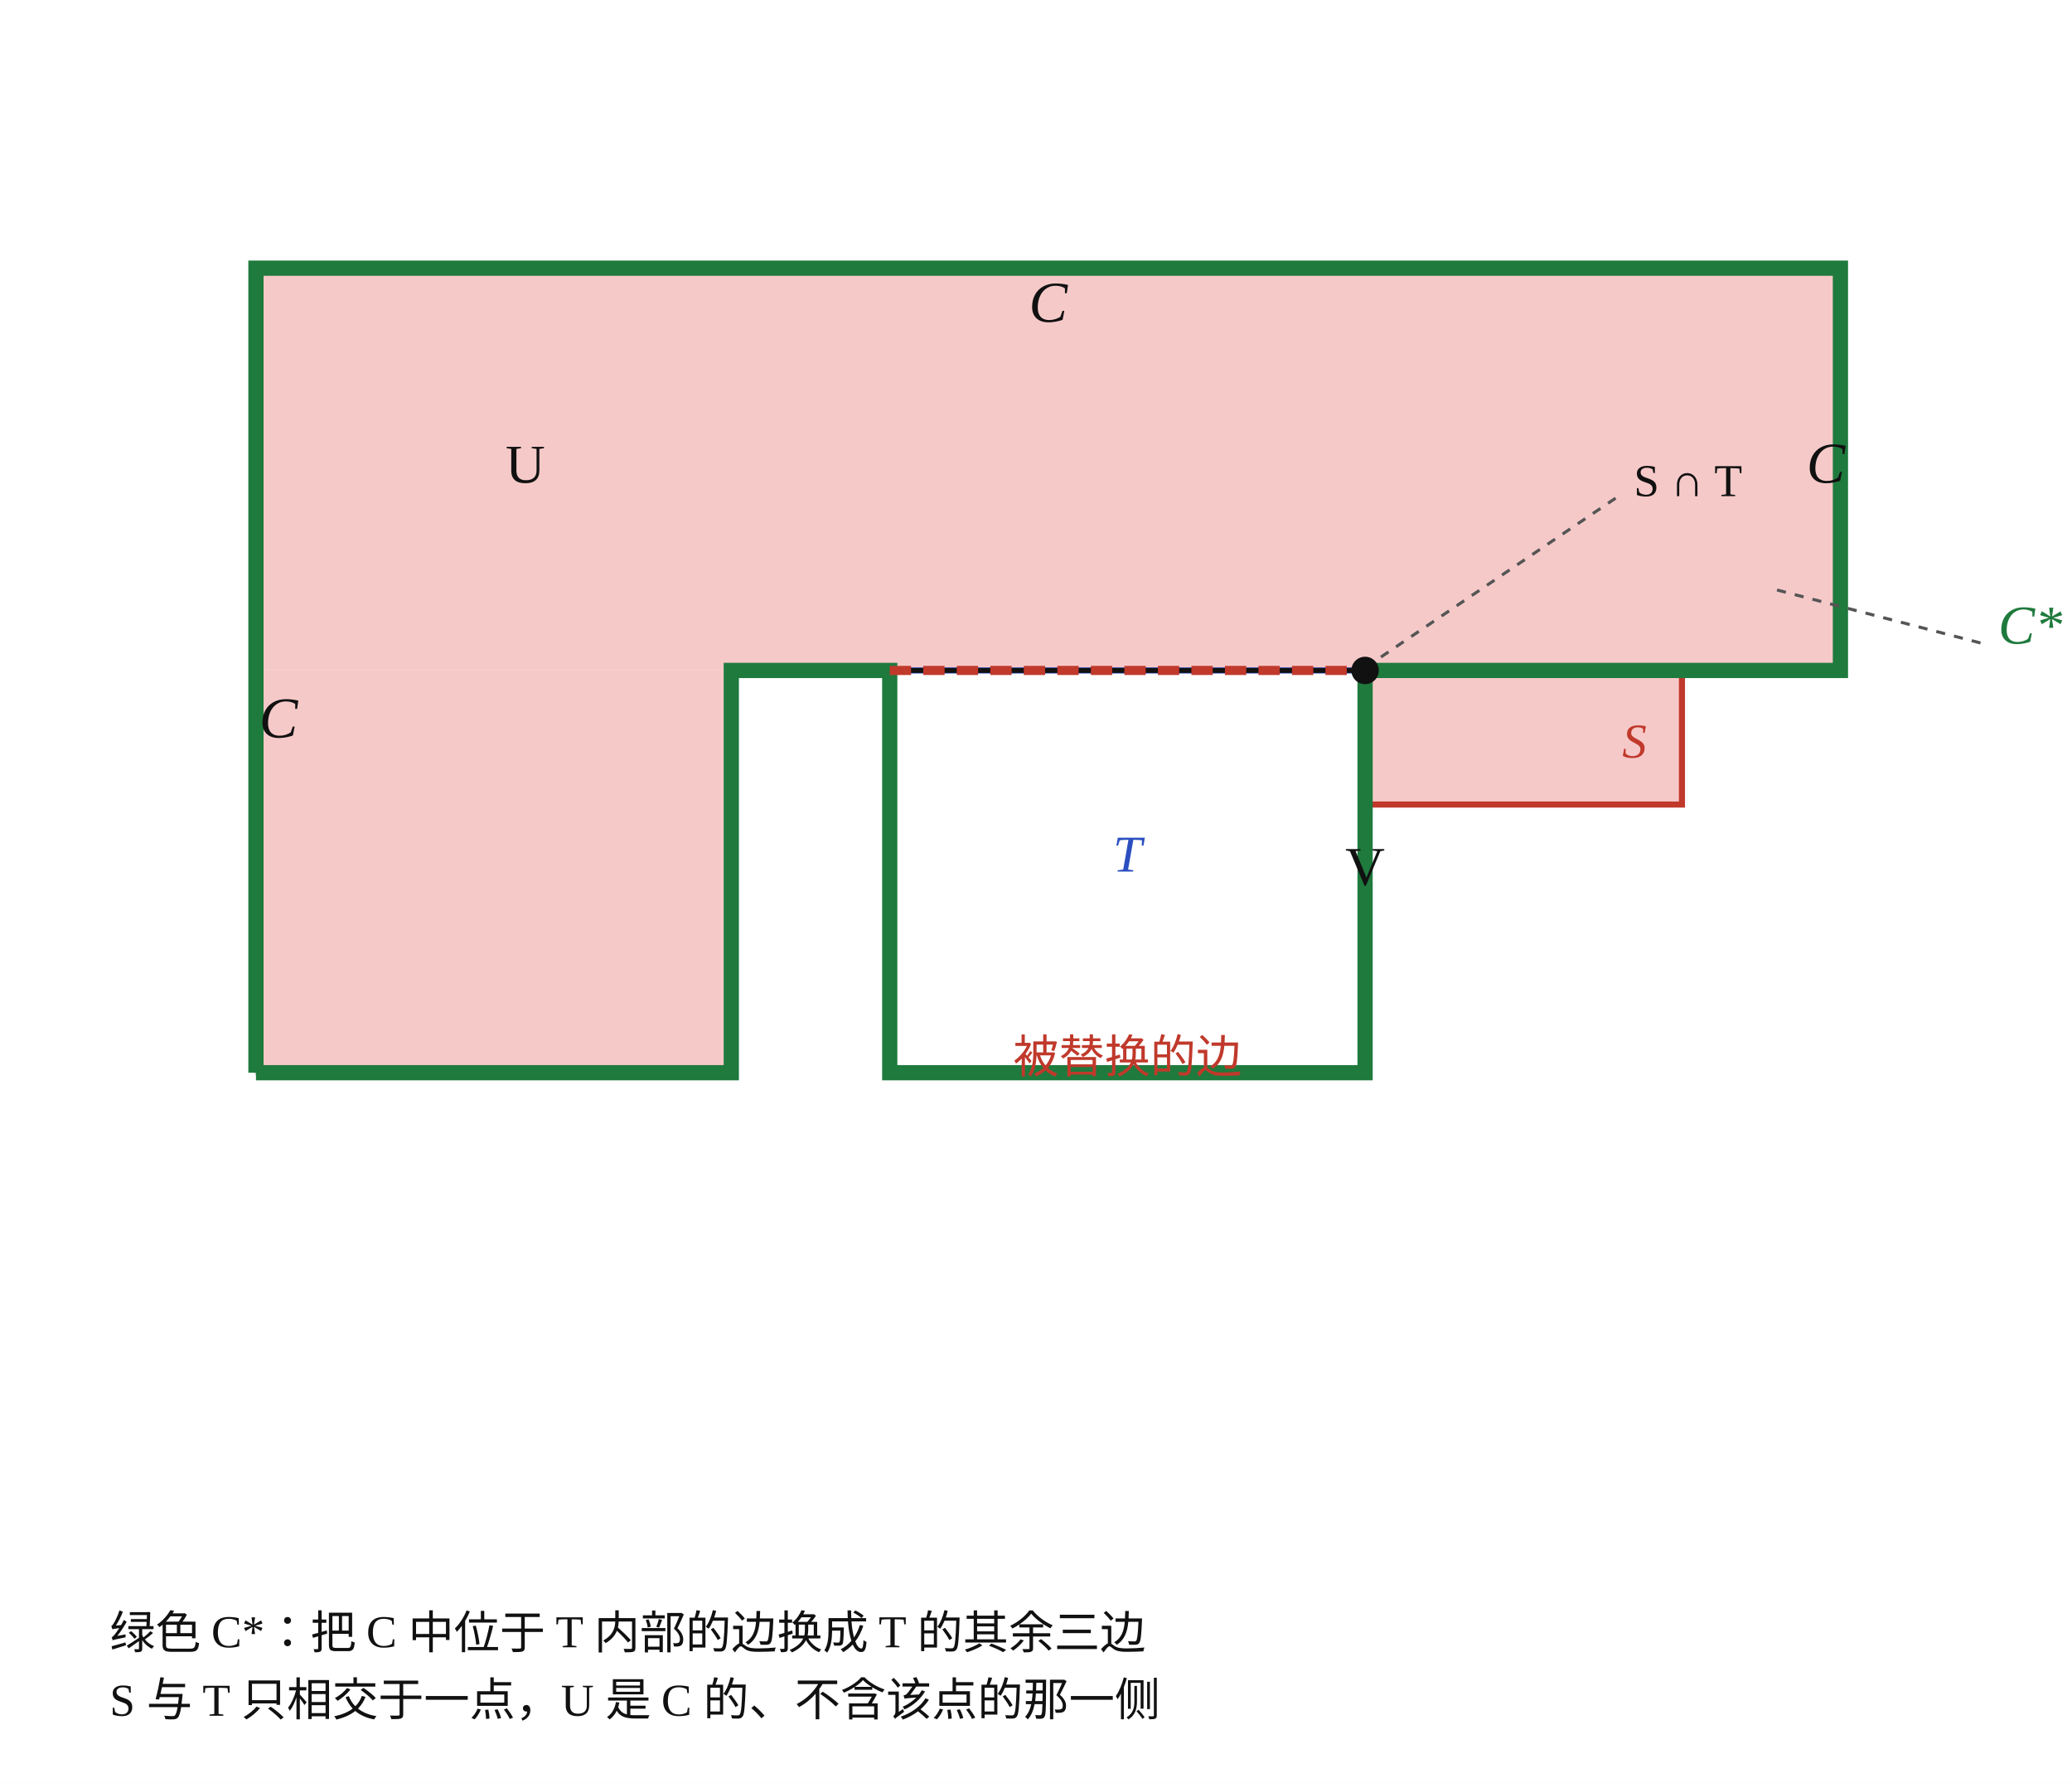
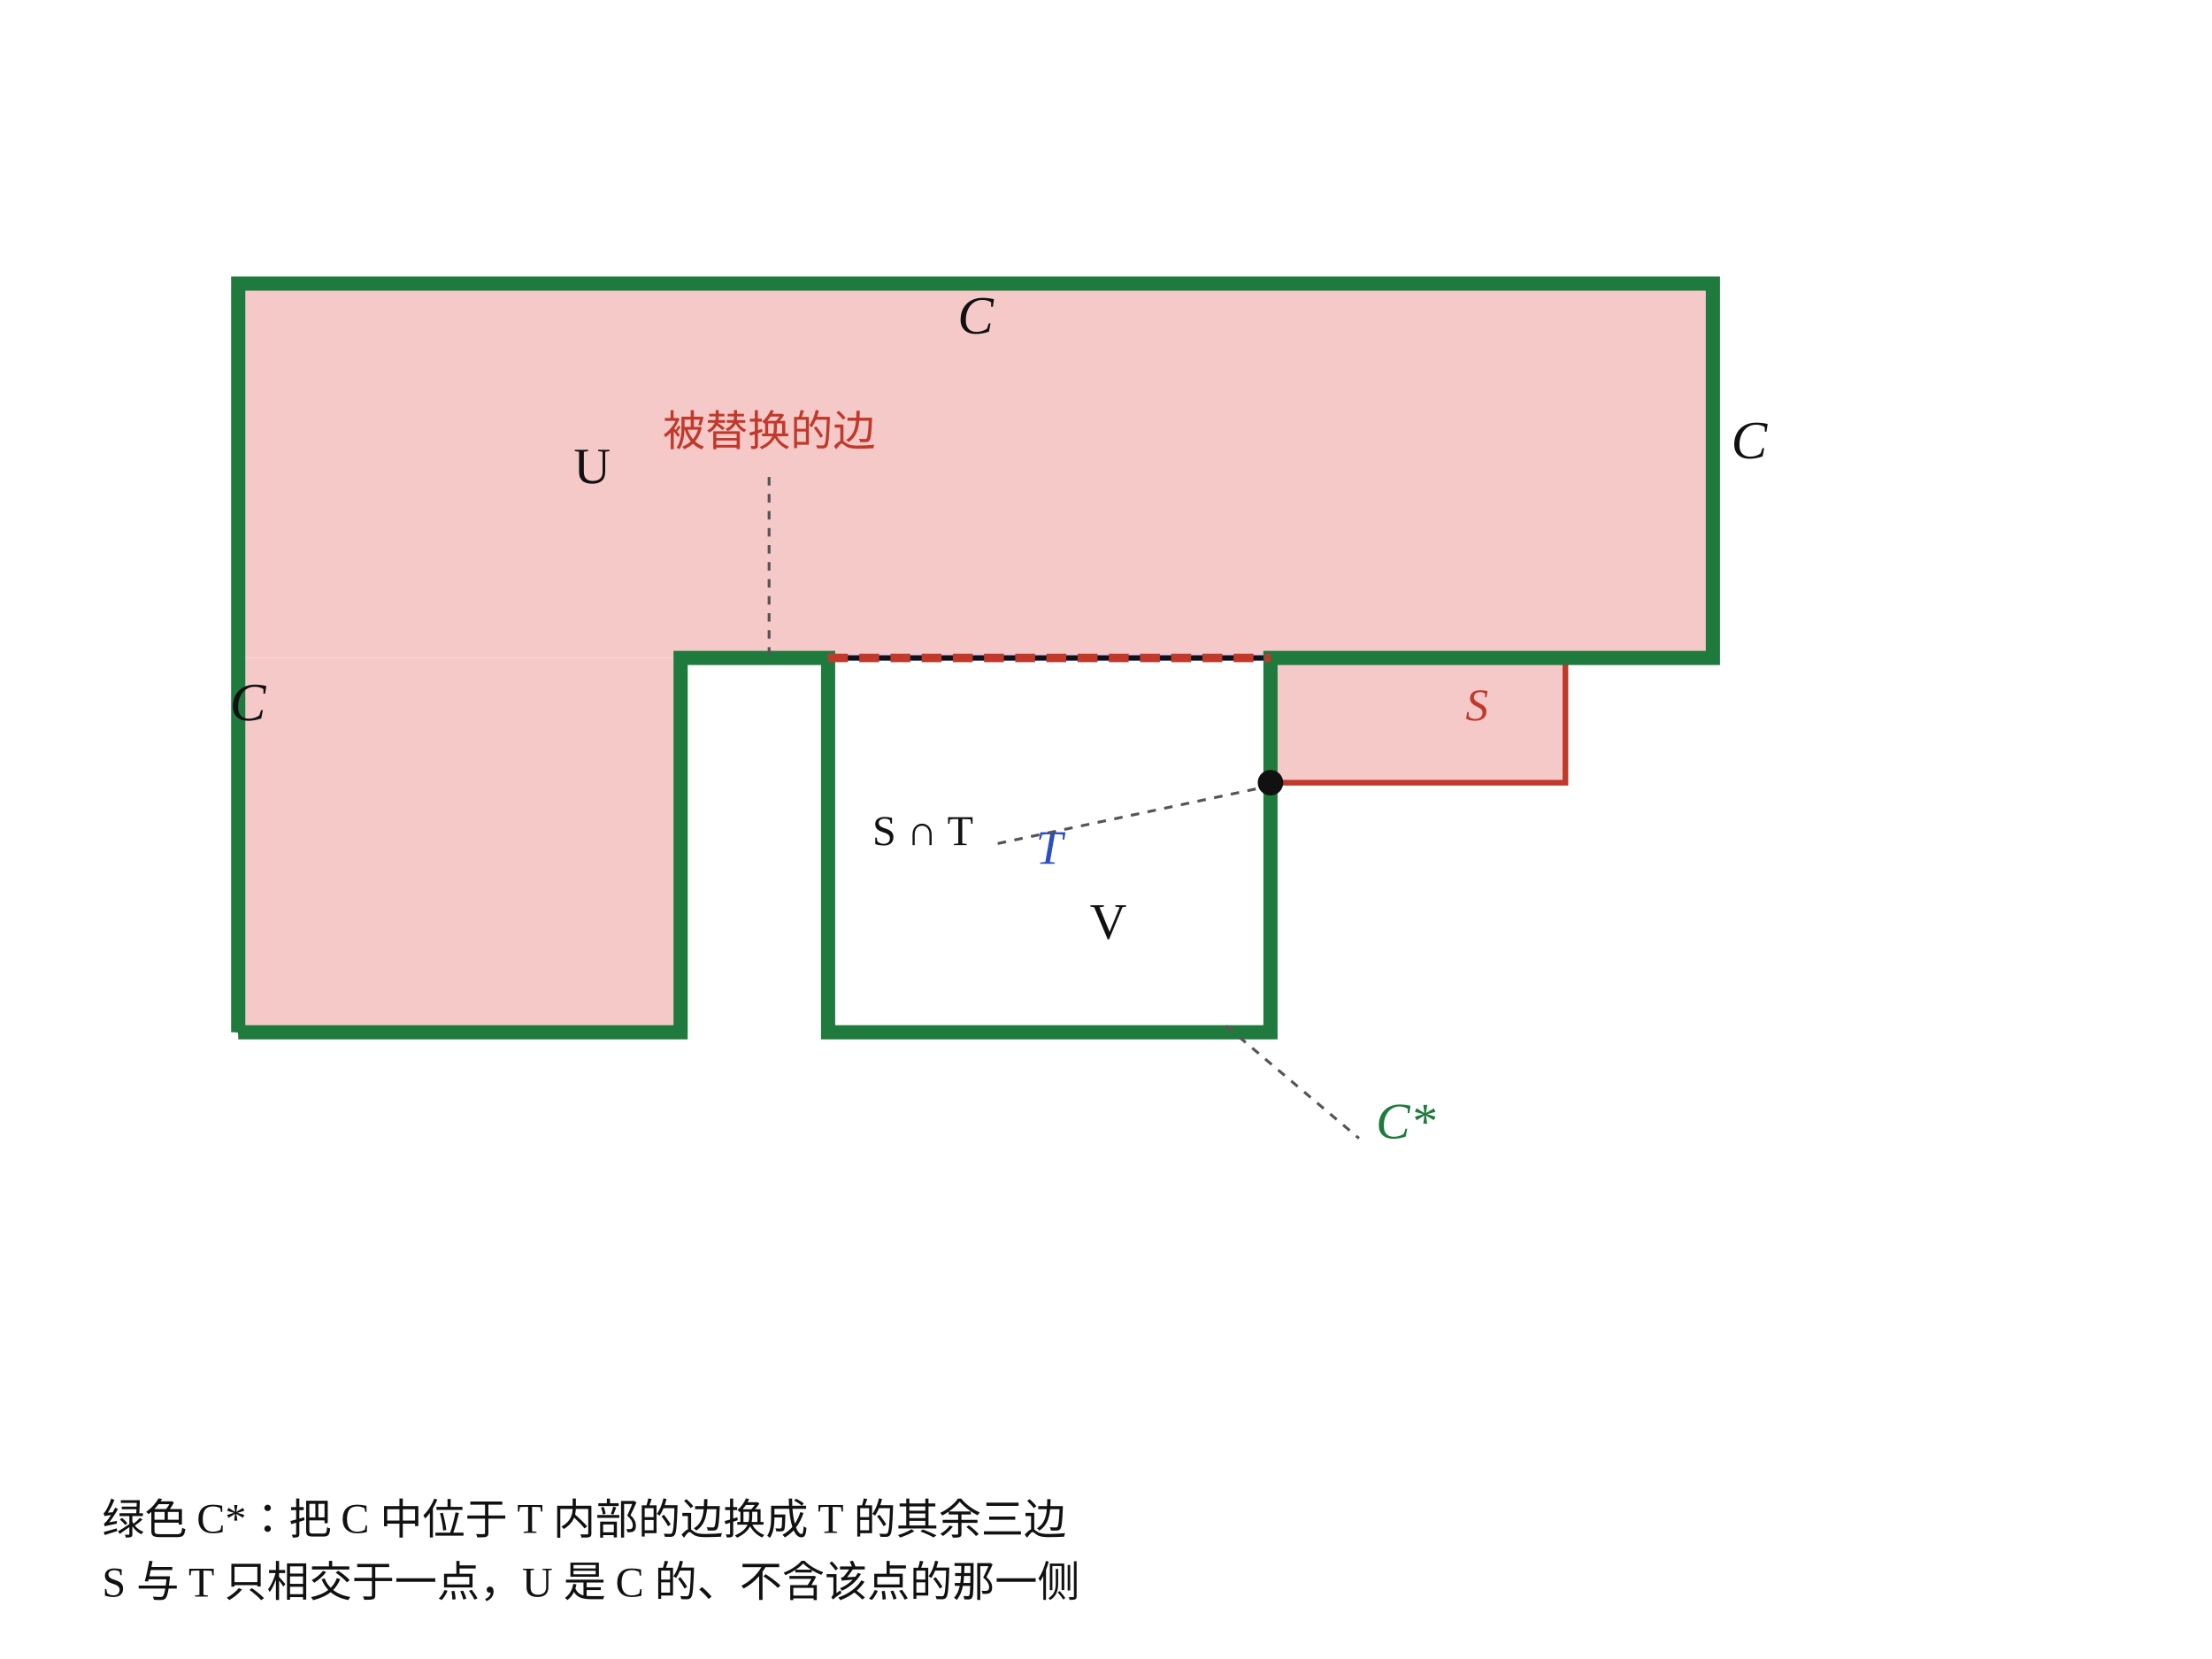
- <svg xmlns="http://www.w3.org/2000/svg" viewBox="0 0 680 585" role="img" aria-labelledby="title desc">
-   <rect width="680" height="585" fill="#fff" />
-   <rect x="84.0" y="88.0" width="520.0" height="132.0" fill="#f6c9c9" />
-   <rect x="84.0" y="220.0" width="156.0" height="132.0" fill="#f6c9c9" />
-   <rect x="292.0" y="220.0" width="156.0" height="132.0" fill="#ffffff" stroke="#2b4fc0" stroke-width="2" />
-   <rect x="448.0" y="220.0" width="104.0" height="44.0" fill="#f6c9c9" stroke="#c0392b" stroke-width="2" />
-   <path d="M 84.0 352.0 L 136.0 352.0 L 188.0 352.0 L 240.0 352.0 L 240.0 308.0 L 240.0 264.0 L 240.0 220.0 L 292.0 220.0 L 344.0 220.0 L 396.0 220.0 L 448.0 220.0 L 500.0 220.0 L 552.0 220.0 L 604.0 220.0 L 604.0 176.0 L 604.0 132.0 L 604.0 88.0 L 552.0 88.0 L 500.0 88.0 L 448.0 88.0 L 396.0 88.0 L 344.0 88.0 L 292.0 88.0 L 240.0 88.0 L 188.0 88.0 L 136.0 88.0 L 84.0 88.0 L 84.0 132.0 L 84.0 176.0 L 84.0 220.0 L 84.0 264.0 L 84.0 308.0 L 84.0 352.0" fill="none" stroke="#111" stroke-width="1.6" />
-   <path d="M 84.0 352.0 L 136.0 352.0 L 188.0 352.0 L 240.0 352.0 L 240.0 308.0 L 240.0 264.0 L 240.0 220.0 L 292.0 220.0 L 292.0 264.0 L 292.0 308.0 L 292.0 352.0 L 344.0 352.0 L 396.0 352.0 L 448.0 352.0 L 448.0 308.0 L 448.0 264.0 L 448.0 220.0 L 500.0 220.0 L 552.0 220.0 L 604.0 220.0 L 604.0 176.0 L 604.0 132.0 L 604.0 88.0 L 552.0 88.0 L 500.0 88.0 L 448.0 88.0 L 396.0 88.0 L 344.0 88.0 L 292.0 88.0 L 240.0 88.0 L 188.0 88.0 L 136.0 88.0 L 84.0 88.0 L 84.0 132.0 L 84.0 176.0 L 84.0 220.0 L 84.0 264.0 L 84.0 308.0 L 84.0 352.0" fill="none" stroke="#1f7a3d" stroke-width="5" />
-   <line x1="292.0" y1="220.0" x2="448.0" y2="220.0" stroke="#c0392b" stroke-width="3" stroke-dasharray="7,4" />
-   <text x="344.0" y="105.6" font-size="19" fill="#111" text-anchor="middle" font-style="italic">C</text>
-   <text x="172.4" y="158.4" font-size="18" fill="#111" text-anchor="middle">U</text>
-   <text x="370.0" y="286.0" font-size="17" fill="#2b4fc0" text-anchor="middle" font-style="italic">T</text>
-   <text x="536.4" y="248.6" font-size="16" fill="#c0392b" text-anchor="middle" font-style="italic">S</text>
-   <text x="91.4" y="242.0" font-size="19" fill="#111" text-anchor="middle" font-style="italic">C</text>
-   <text x="599.2" y="158.4" font-size="19" fill="#111" text-anchor="middle" font-style="italic">C</text>
-   <text x="448.0" y="290.4" font-size="18" fill="#111" text-anchor="middle">V</text>
-   <circle cx="448.0" cy="220.0" r="4.5" fill="#111" />
-   <line x1="453.2" y1="215.6" x2="531.2" y2="162.8" stroke="#555" stroke-width="1" stroke-dasharray="3,3" />
-   <text x="536.2" y="162.8" font-size="15" fill="#111" text-anchor="start">S ∩ T</text>
-   <line x1="583.2" y1="193.6" x2="650.8" y2="211.2" stroke="#555" stroke-width="1" stroke-dasharray="3,3" />
-   <text x="655.8" y="211.2" font-size="18" fill="#1f7a3d" text-anchor="start" font-style="italic">C*</text>
-   <text x="370.0" y="352.0" font-size="15" fill="#c0392b" text-anchor="middle">被替换的边</text>
+ <svg xmlns="http://www.w3.org/2000/svg" viewBox="0 0 780 585" role="img" aria-labelledby="title desc">
+   <rect width="780" height="585" fill="#fff" />
+   <rect x="84.0" y="100.0" width="520.0" height="132.0" fill="#f6c9c9" />
+   <rect x="84.0" y="232.0" width="156.0" height="132.0" fill="#f6c9c9" />
+   <rect x="292.0" y="232.0" width="156.0" height="132.0" fill="#ffffff" stroke="#2b4fc0" stroke-width="2" />
+   <rect x="448.0" y="232.0" width="104.0" height="44.0" fill="#f6c9c9" stroke="#c0392b" stroke-width="2" />
+   <path d="M 84.0 364.0 L 84.0 320.0 L 84.0 276.0 L 84.0 232.0 L 84.0 188.0 L 84.0 144.0 L 84.0 100.0 L 136.0 100.0 L 188.0 100.0 L 240.0 100.0 L 292.0 100.0 L 344.0 100.0 L 396.0 100.0 L 448.0 100.0 L 500.0 100.0 L 552.0 100.0 L 604.0 100.0 L 604.0 144.0 L 604.0 188.0 L 604.0 232.0 L 552.0 232.0 L 500.0 232.0 L 448.0 232.0 L 396.0 232.0 L 344.0 232.0 L 292.0 232.0 L 240.0 232.0 L 240.0 276.0 L 240.0 320.0 L 240.0 364.0 L 188.0 364.0 L 136.0 364.0 L 84.0 364.0" fill="none" stroke="#111" stroke-width="1.6" />
+   <path d="M 84.0 364.0 L 84.0 320.0 L 84.0 276.0 L 84.0 232.0 L 84.0 188.0 L 84.0 144.0 L 84.0 100.0 L 136.0 100.0 L 188.0 100.0 L 240.0 100.0 L 292.0 100.0 L 344.0 100.0 L 396.0 100.0 L 448.0 100.0 L 500.0 100.0 L 552.0 100.0 L 604.0 100.0 L 604.0 144.0 L 604.0 188.0 L 604.0 232.0 L 552.0 232.0 L 500.0 232.0 L 448.0 232.0 L 448.0 276.0 L 448.0 320.0 L 448.0 364.0 L 396.0 364.0 L 344.0 364.0 L 292.0 364.0 L 292.0 320.0 L 292.0 276.0 L 292.0 232.0 L 240.0 232.0 L 240.0 276.0 L 240.0 320.0 L 240.0 364.0 L 188.0 364.0 L 136.0 364.0 L 84.0 364.0" fill="none" stroke="#1f7a3d" stroke-width="5" />
+   <line x1="292.0" y1="232.0" x2="448.0" y2="232.0" stroke="#c0392b" stroke-width="3" stroke-dasharray="7,4" />
+   <text x="344.0" y="117.6" font-size="19" fill="#111" text-anchor="middle" font-style="italic">C</text>
+   <text x="208.8" y="170.4" font-size="18" fill="#111" text-anchor="middle">U</text>
+   <text x="370.0" y="304.6" font-size="17" fill="#2b4fc0" text-anchor="middle" font-style="italic">T</text>
+   <text x="520.8" y="254.0" font-size="16" fill="#c0392b" text-anchor="middle" font-style="italic">S</text>
+   <text x="87.4" y="254.0" font-size="19" fill="#111" text-anchor="middle" font-style="italic">C</text>
+   <text x="616.8" y="161.6" font-size="19" fill="#111" text-anchor="middle" font-style="italic">C</text>
+   <text x="390.8" y="331.0" font-size="18" fill="#111" text-anchor="middle">V</text>
+   <circle cx="448.0" cy="276.0" r="4.5" fill="#111" />
+   <line x1="442.8" y1="278.2" x2="349.2" y2="298.0" stroke="#555" stroke-width="1" stroke-dasharray="3,3" />
+   <text x="343.2" y="298.0" font-size="15" fill="#111" text-anchor="end">S ∩ T</text>
+   <line x1="432.4" y1="361.8" x2="479.2" y2="401.4" stroke="#555" stroke-width="1" stroke-dasharray="3,3" />
+   <text x="485.2" y="401.4" font-size="18" fill="#1f7a3d" text-anchor="start" font-style="italic">C*</text>
+   <line x1="271.2" y1="168.2" x2="271.2" y2="234.2" stroke="#555" stroke-width="1" stroke-dasharray="3,3" />
+   <text x="271.2" y="157.2" font-size="15" fill="#c0392b" text-anchor="middle">被替换的边</text>
  <text x="36" y="541" font-size="15" fill="#111">绿色 C*：把 C 中位于 T 内部的边换成 T 的其余三边</text>
  <text x="36" y="563" font-size="15" fill="#111">S 与 T 只相交于一点，U 是 C 的、不含该点的那一侧</text>
</svg>
